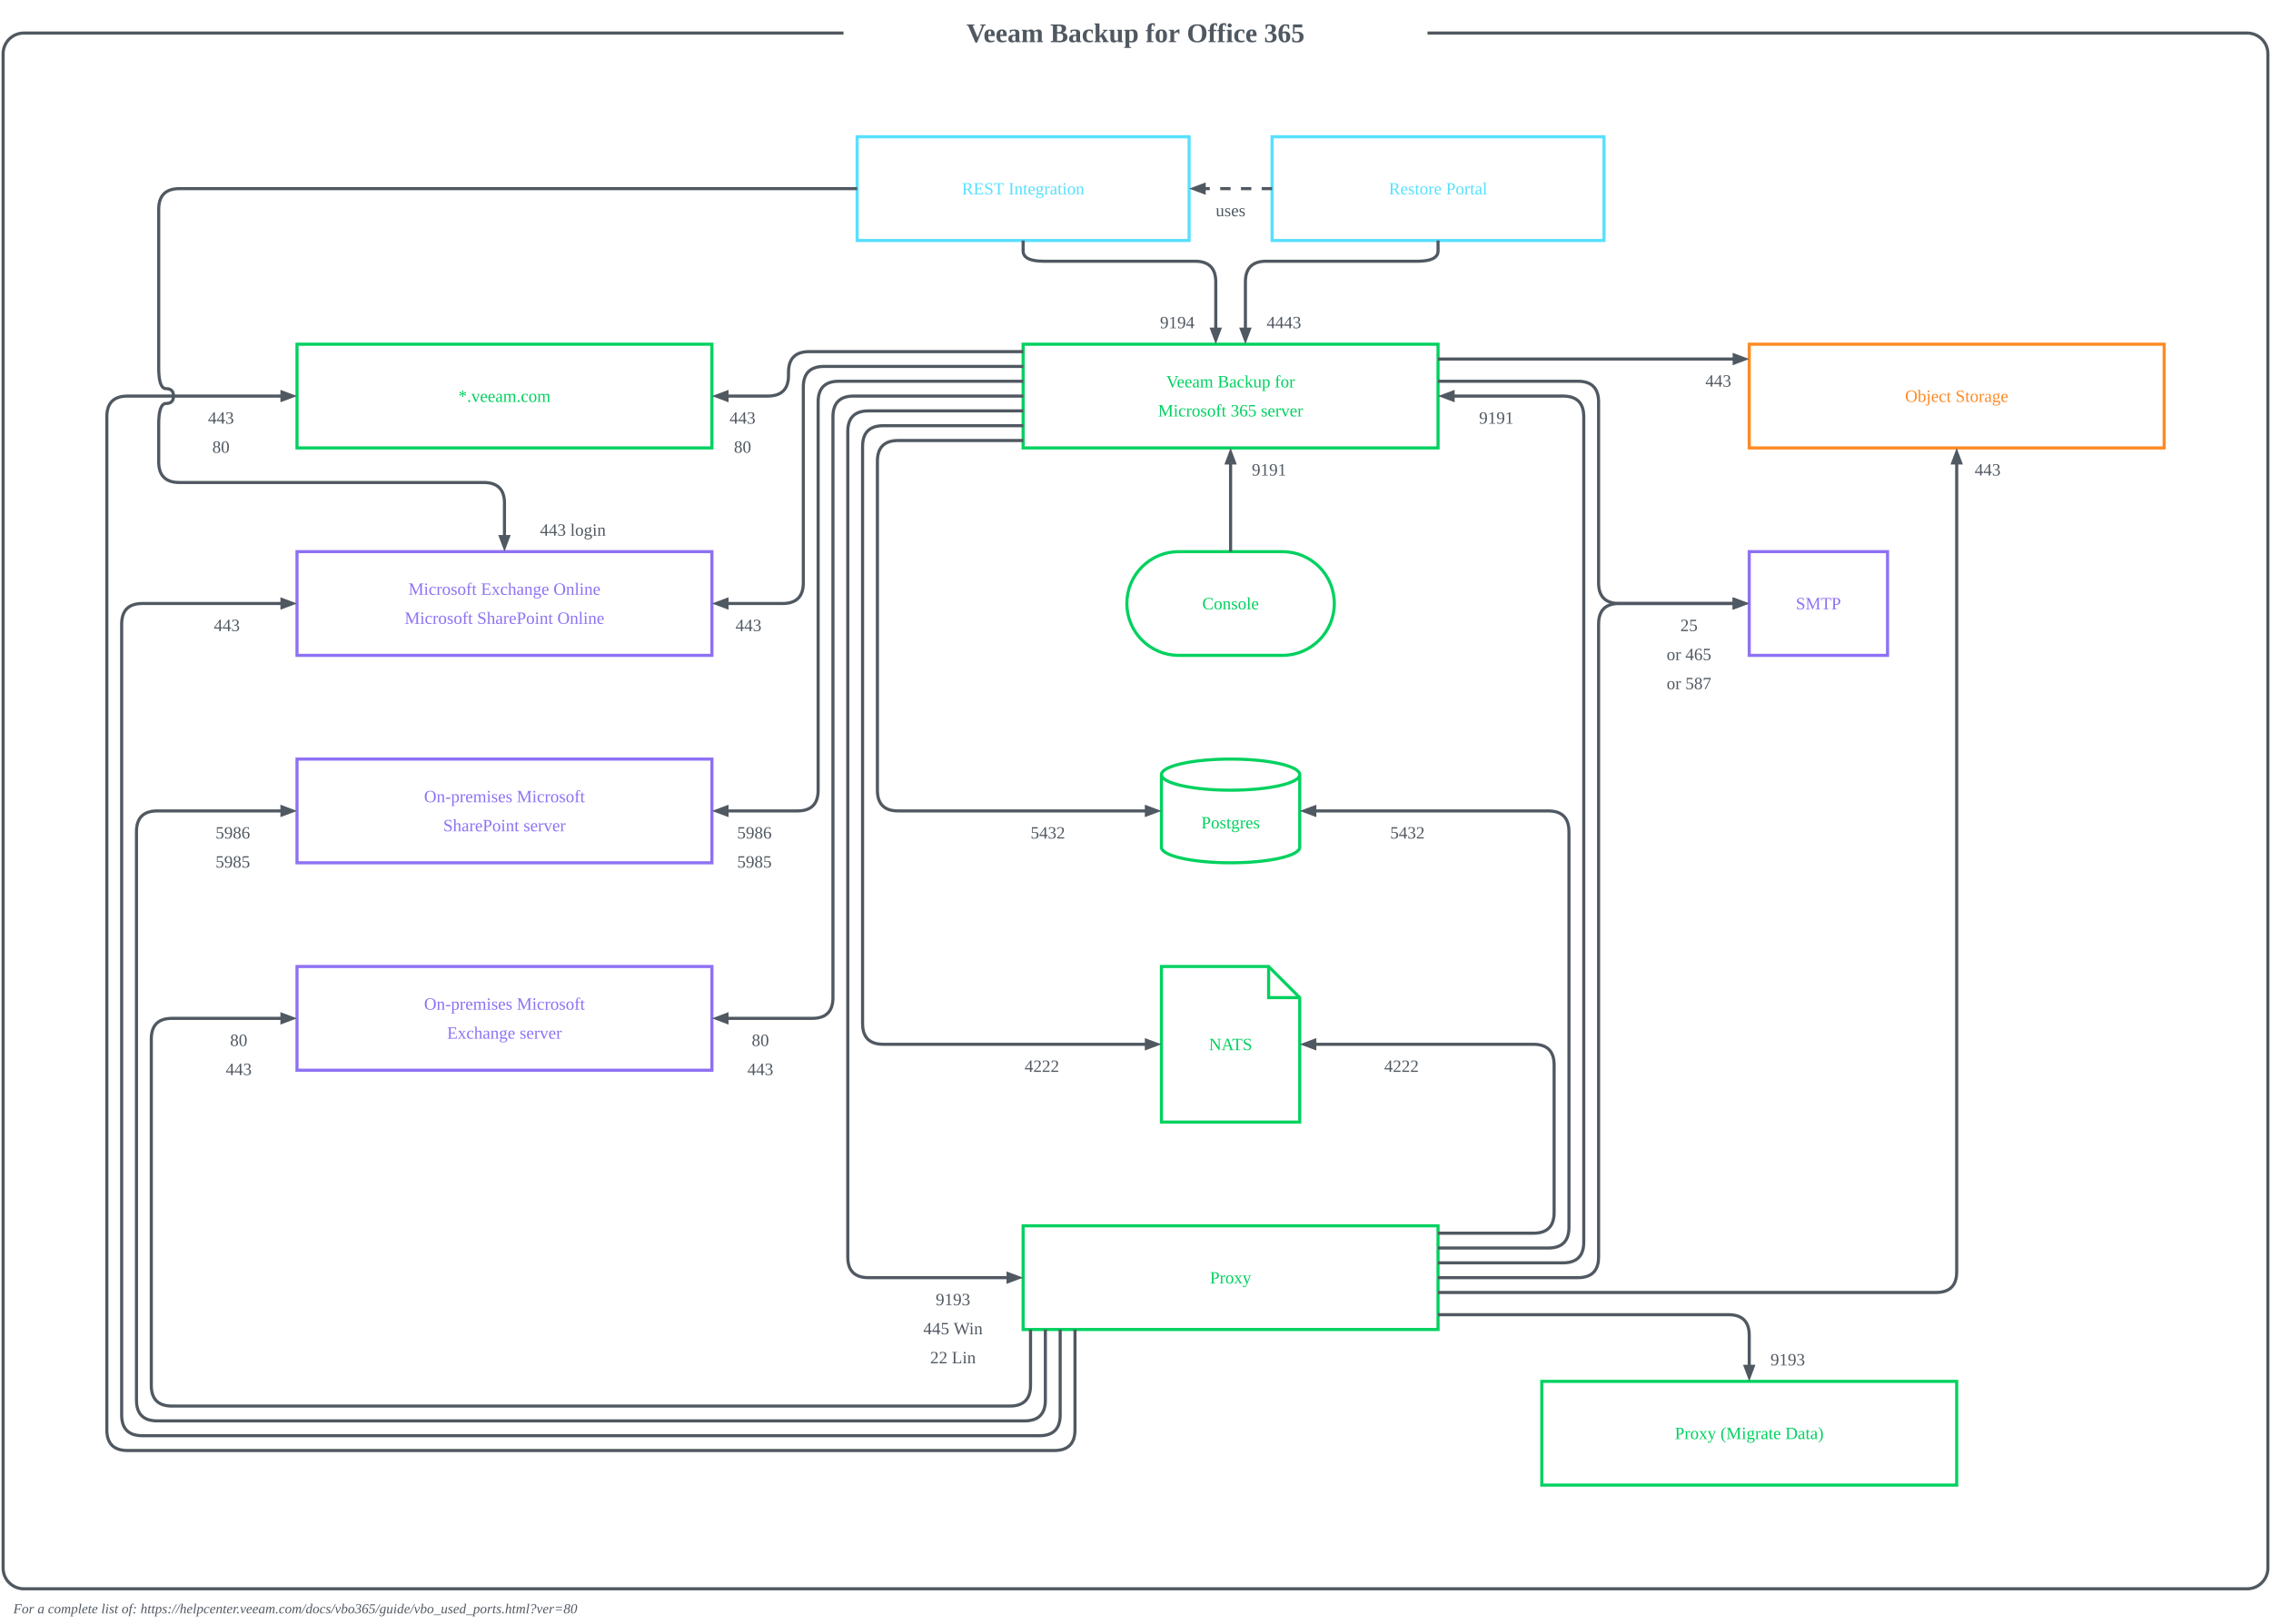
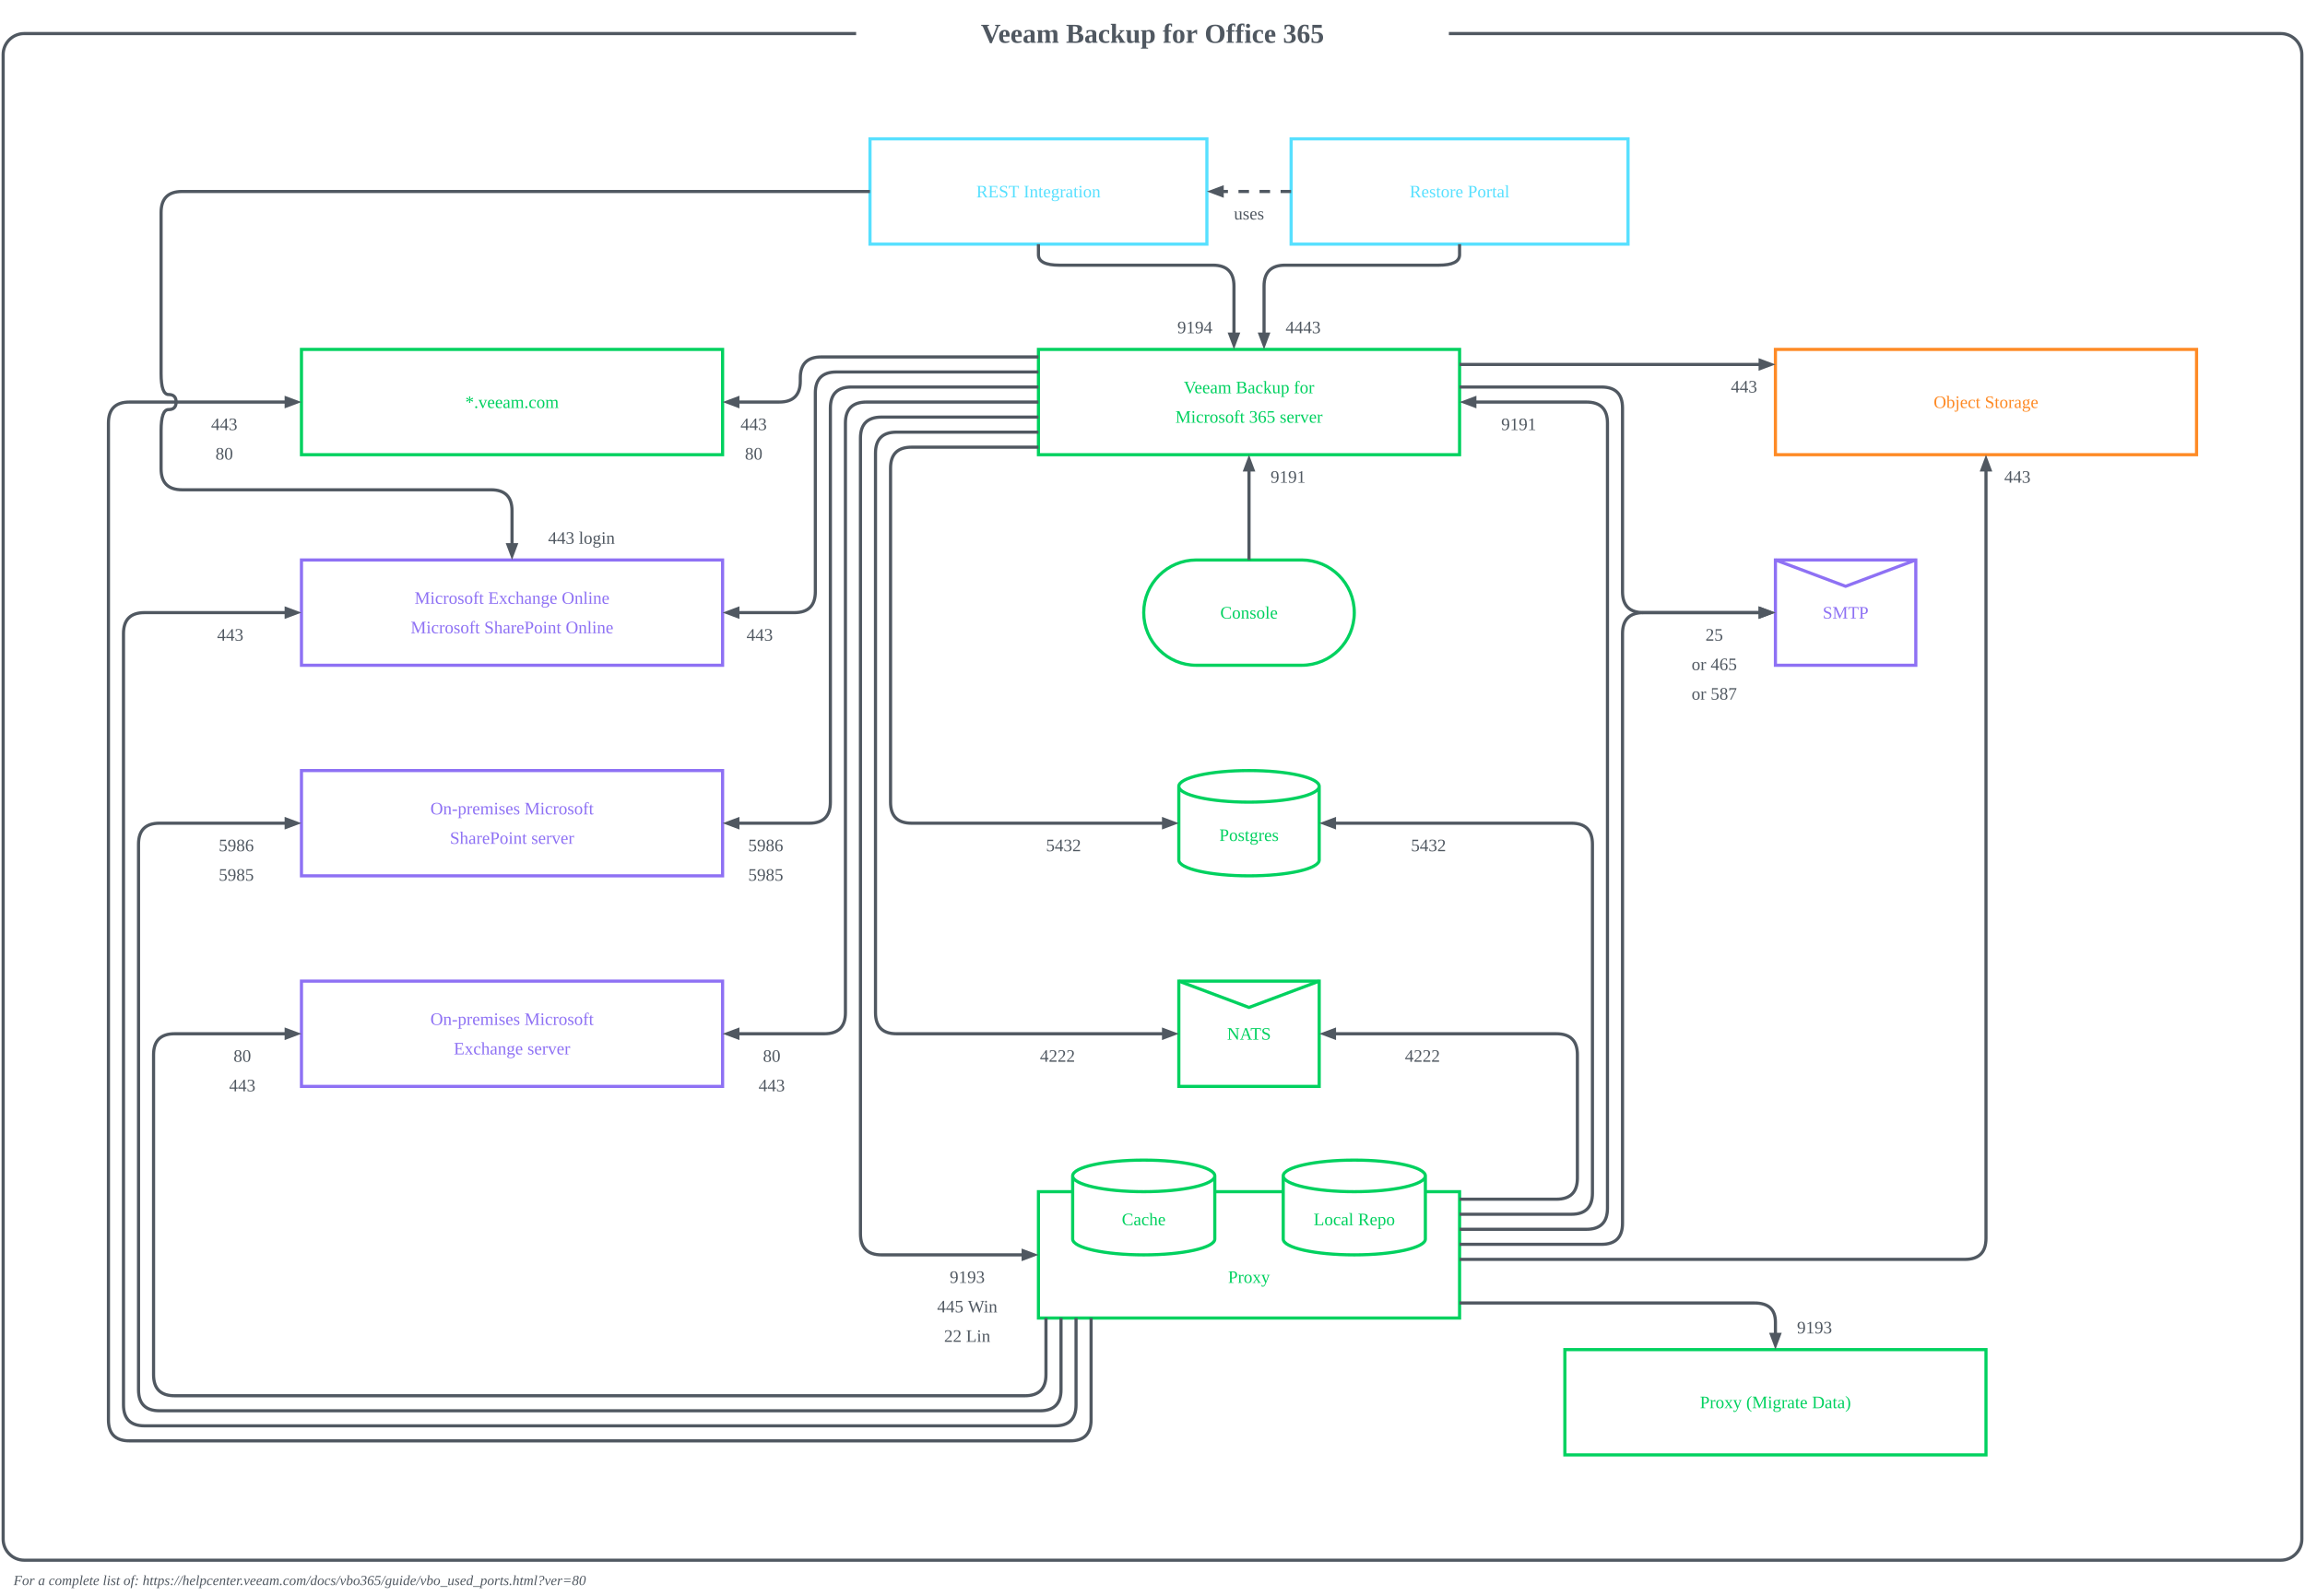
- <svg xmlns="http://www.w3.org/2000/svg" style="font-size:initial;" viewBox="0 0 1576.32 1126.96" data-pikchr-date="20250319161943">
+ <svg xmlns="http://www.w3.org/2000/svg" style="font-size:initial;" viewBox="0 0 1576.32 1090.96" data-pikchr-date="20250319161943">
+   <path d="M16.56,1066.95L1559.76,1066.95A14.4 14.4 0 0 0 1574.16 1052.55L1574.16,37.35A14.4 14.4 0 0 0 1559.76 22.95L16.56,22.95A14.4 14.4 0 0 0 2.16 37.35L2.16,1052.55A14.4 14.4 0 0 0 16.56 1066.95Z" style="fill:none;stroke-width:2.16;stroke:rgb(80,88,97);" />
  <path d="M206.16,310.95L494.16,310.95L494.16,238.95L206.16,238.95Z" style="fill:none;stroke-width:2.16;stroke:rgb(0,209,95);" />
  <text x="350.16" y="274.95" text-anchor="middle" fill="rgb(0,209,95)" dominant-baseline="central">*.veeam.com</text>
  <path d="M206.16,454.95L494.16,454.95L494.16,382.95L206.16,382.95Z" style="fill:none;stroke-width:2.16;stroke:rgb(142,113,244);" />
  <text x="350.16" y="408.87" text-anchor="middle" fill="rgb(142,113,244)" dominant-baseline="central">Microsoft Exchange Online</text>
  <text x="350.16" y="429.03" text-anchor="middle" fill="rgb(142,113,244)" dominant-baseline="central">Microsoft SharePoint Online</text>
  <path d="M206.16,598.95L494.16,598.95L494.16,526.95L206.16,526.95Z" style="fill:none;stroke-width:2.16;stroke:rgb(142,113,244);" />
  <text x="350.16" y="552.87" text-anchor="middle" fill="rgb(142,113,244)" dominant-baseline="central">On-premises Microsoft</text>
  <text x="350.16" y="573.03" text-anchor="middle" fill="rgb(142,113,244)" dominant-baseline="central">SharePoint server</text>
  <path d="M206.16,742.95L494.16,742.95L494.16,670.95L206.16,670.95Z" style="fill:none;stroke-width:2.16;stroke:rgb(142,113,244);" />
  <text x="350.16" y="696.87" text-anchor="middle" fill="rgb(142,113,244)" dominant-baseline="central">On-premises Microsoft</text>
  <text x="350.16" y="717.03" text-anchor="middle" fill="rgb(142,113,244)" dominant-baseline="central">Exchange server</text>
  <path d="M710.16,310.95L998.16,310.95L998.16,238.95L710.16,238.95Z" style="fill:none;stroke-width:2.16;stroke:rgb(0,209,95);" />
  <text x="854.16" y="264.87" text-anchor="middle" fill="rgb(0,209,95)" dominant-baseline="central">Veeam Backup for</text>
  <text x="854.16" y="285.03" text-anchor="middle" fill="rgb(0,209,95)" dominant-baseline="central">Microsoft 365 server</text>
  <path d="M818.16,454.95L890.16,454.95A36 36 0 0 0 926.16 418.95A36 36 0 0 0 890.16 382.95L818.16,382.95A36 36 0 0 0 782.16 418.95A36 36 0 0 0 818.16 454.95Z" style="fill:none;stroke-width:2.16;stroke:rgb(0,209,95);" />
  <text x="854.16" y="418.95" text-anchor="middle" fill="rgb(0,209,95)" dominant-baseline="central">Console</text>
  <path d="M1214.16,454.95L1310.16,454.95L1310.16,382.95L1214.16,382.95Z" style="fill:none;stroke-width:2.16;stroke:rgb(142,113,244);" />
  <text x="1262.16" y="418.95" text-anchor="middle" fill="rgb(142,113,244)" dominant-baseline="central">SMTP</text>
+   <path d="M1214.16,382.95L1262.16,400.95L1310.16,382.95" style="fill:none;stroke-width:2.16;stroke-linejoin:round;stroke:rgb(142,113,244);" />
  <path d="M806.16,537.75L806.16,588.15A48 10.8 0 0 0 902.16 588.15L902.16,537.75A48 10.8 0 0 0 806.16 537.75A48 10.8 0 0 0 902.16 537.75" style="fill:none;stroke-width:2.16;stroke:rgb(0,209,95);" />
  <text x="854.16" y="571.05" text-anchor="middle" fill="rgb(0,209,95)" dominant-baseline="central">Postgres</text>
-   <path d="M806.16,778.95L902.16,778.95L902.16,692.55L880.56,670.95L806.16,670.95Z" style="fill:none;stroke-width:2.16;stroke:rgb(0,209,95);" />
-   <path d="M880.56,670.95L880.56,692.55L902.16,692.55" style="fill:none;stroke-width:2.16;stroke:rgb(0,209,95);" />
-   <text x="854.16" y="724.95" text-anchor="middle" fill="rgb(0,209,95)" dominant-baseline="central">NATS</text>
-   <path d="M710.16,922.95L998.16,922.95L998.16,850.95L710.16,850.95Z" style="fill:none;stroke-width:2.16;stroke:rgb(0,209,95);" />
-   <text x="854.16" y="886.95" text-anchor="middle" fill="rgb(0,209,95)" dominant-baseline="central">Proxy</text>
+   <path d="M806.16,742.95L902.16,742.95L902.16,670.95L806.16,670.95Z" style="fill:none;stroke-width:2.16;stroke:rgb(0,209,95);" />
+   <text x="854.16" y="706.95" text-anchor="middle" fill="rgb(0,209,95)" dominant-baseline="central">NATS</text>
+   <path d="M806.16,670.95L854.16,688.95L902.16,670.95" style="fill:none;stroke-width:2.16;stroke-linejoin:round;stroke:rgb(0,209,95);" />
+   <path d="M710.16,901.35L998.16,901.35L998.16,814.95L710.16,814.95Z" style="fill:none;stroke-width:2.16;stroke:rgb(0,209,95);" />
+   <text x="854.16" y="873.27" text-anchor="middle" fill="rgb(0,209,95)" dominant-baseline="central">Proxy</text>
+   <path d="M733.56,804.15L733.56,847.35A48.6 10.8 0 0 0 830.76 847.35L830.76,804.15A48.6 10.8 0 0 0 733.56 804.15A48.6 10.8 0 0 0 830.76 804.15" style="fill:rgb(255,255,255);stroke-width:2.16;stroke:rgb(0,209,95);" />
+   <text x="782.16" y="833.85" text-anchor="middle" fill="rgb(0,209,95)" dominant-baseline="central">Cache</text>
+   <path d="M877.56,804.15L877.56,847.35A48.6 10.8 0 0 0 974.76 847.35L974.76,804.15A48.6 10.8 0 0 0 877.56 804.15A48.6 10.8 0 0 0 974.76 804.15" style="fill:rgb(255,255,255);stroke-width:2.16;stroke:rgb(0,209,95);" />
+   <text x="926.16" y="833.85" text-anchor="middle" fill="rgb(0,209,95)" dominant-baseline="central">Local Repo</text>
  <path d="M882.96,166.95L1113.36,166.95L1113.36,94.95L882.96,94.95Z" style="fill:none;stroke-width:2.16;stroke:rgb(87,224,255);" />
  <text x="998.16" y="130.95" text-anchor="middle" fill="rgb(87,224,255)" dominant-baseline="central">Restore Portal</text>
  <path d="M594.96,166.95L825.36,166.95L825.36,94.95L594.96,94.95Z" style="fill:none;stroke-width:2.16;stroke:rgb(87,224,255);" />
  <text x="710.16" y="130.95" text-anchor="middle" fill="rgb(87,224,255)" dominant-baseline="central">REST Integration</text>
  <path d="M1214.16,310.95L1502.16,310.95L1502.16,238.95L1214.16,238.95Z" style="fill:none;stroke-width:2.16;stroke:rgb(254,138,37);" />
  <text x="1358.16" y="274.95" text-anchor="middle" fill="rgb(254,138,37)" dominant-baseline="central">Object Storage</text>
-   <path d="M1070.16,1030.95L1358.16,1030.95L1358.16,958.95L1070.16,958.95Z" style="fill:none;stroke-width:2.16;stroke:rgb(0,209,95);" />
-   <text x="1214.16" y="994.95" text-anchor="middle" fill="rgb(0,209,95)" dominant-baseline="central">Proxy (Migrate Data)</text>
+   <path d="M1070.16,994.95L1358.16,994.95L1358.16,922.95L1070.16,922.95Z" style="fill:none;stroke-width:2.16;stroke:rgb(0,209,95);" />
+   <text x="1214.16" y="958.95" text-anchor="middle" fill="rgb(0,209,95)" dominant-baseline="central">Proxy (Migrate Data)</text>
  <polygon points="494.16,274.95 505.68,270.63 505.68,279.27" style="fill:rgb(80,88,97)" />
  <path d="M710.16,244.093 L 561.703,244.093 Q 547.303,244.093 547.303,258.493 L 547.303,260.55 Q 547.303,274.95 532.903,274.95 L 514.32,274.95 L 499.92,274.95" style="fill:none;stroke-width:2.16;stroke:rgb(80,88,97);" />
  <text x="515.417" y="290.07" text-anchor="middle" fill="rgb(80,88,97)" dominant-baseline="central">443</text>
  <text x="515.417" y="310.23" text-anchor="middle" fill="rgb(80,88,97)" dominant-baseline="central">80</text>
  <polygon points="494.16,418.95 505.68,414.63 505.68,423.27" style="fill:rgb(80,88,97)" />
  <path d="M710.16,254.379 L 571.989,254.379 Q 557.589,254.379 557.589,268.779 L 557.589,404.55 Q 557.589,418.95 543.189,418.95 L 514.32,418.95 L 499.92,418.95" style="fill:none;stroke-width:2.16;stroke:rgb(80,88,97);" />
  <text x="519.531" y="434.07" text-anchor="middle" fill="rgb(80,88,97)" dominant-baseline="central">443</text>
  <polygon points="494.16,562.95 505.68,558.63 505.68,567.27" style="fill:rgb(80,88,97)" />
  <path d="M710.16,264.664 L 582.274,264.664 Q 567.874,264.664 567.874,279.064 L 567.874,548.55 Q 567.874,562.95 553.474,562.95 L 514.32,562.95 L 499.92,562.95" style="fill:none;stroke-width:2.16;stroke:rgb(80,88,97);" />
  <text x="523.646" y="578.07" text-anchor="middle" fill="rgb(80,88,97)" dominant-baseline="central">5986</text>
  <text x="523.646" y="598.23" text-anchor="middle" fill="rgb(80,88,97)" dominant-baseline="central">5985</text>
  <polygon points="494.16,706.95 505.68,702.63 505.68,711.27" style="fill:rgb(80,88,97)" />
  <path d="M710.16,274.95 L 592.56,274.95 Q 578.16,274.95 578.16,289.35 L 578.16,692.55 Q 578.16,706.95 563.76,706.95 L 514.32,706.95 L 499.92,706.95" style="fill:none;stroke-width:2.16;stroke:rgb(80,88,97);" />
  <text x="527.76" y="722.07" text-anchor="middle" fill="rgb(80,88,97)" dominant-baseline="central">80</text>
  <text x="527.76" y="742.23" text-anchor="middle" fill="rgb(80,88,97)" dominant-baseline="central">443</text>
-   <polygon points="710.16,886.95 698.64,891.27 698.64,882.63" style="fill:rgb(80,88,97)" />
-   <path d="M710.16,285.236 L 602.846,285.236 Q 588.446,285.236 588.446,299.636 L 588.446,872.55 Q 588.446,886.95 602.846,886.95 L 690,886.95 L 704.4,886.95" style="fill:none;stroke-width:2.16;stroke:rgb(80,88,97);" />
-   <text x="661.474" y="902.07" text-anchor="middle" fill="rgb(80,88,97)" dominant-baseline="central">9193</text>
-   <text x="661.474" y="922.23" text-anchor="middle" fill="rgb(80,88,97)" dominant-baseline="central">445 Win</text>
-   <text x="661.474" y="942.39" text-anchor="middle" fill="rgb(80,88,97)" dominant-baseline="central">22 Lin</text>
-   <polygon points="806.16,724.95 794.64,729.27 794.64,720.63" style="fill:rgb(80,88,97)" />
-   <path d="M710.16,295.521 L 613.131,295.521 Q 598.731,295.521 598.731,309.921 L 598.731,710.55 Q 598.731,724.95 613.131,724.95 L 786,724.95 L 800.4,724.95" style="fill:none;stroke-width:2.16;stroke:rgb(80,88,97);" />
-   <text x="723.189" y="740.07" text-anchor="middle" fill="rgb(80,88,97)" dominant-baseline="central">4222</text>
+   <polygon points="710.16,858.15 698.64,862.47 698.64,853.83" style="fill:rgb(80,88,97)" />
+   <path d="M710.16,285.236 L 602.846,285.236 Q 588.446,285.236 588.446,299.636 L 588.446,843.75 Q 588.446,858.15 602.846,858.15 L 690,858.15 L 704.4,858.15" style="fill:none;stroke-width:2.16;stroke:rgb(80,88,97);" />
+   <text x="661.474" y="873.27" text-anchor="middle" fill="rgb(80,88,97)" dominant-baseline="central">9193</text>
+   <text x="661.474" y="893.43" text-anchor="middle" fill="rgb(80,88,97)" dominant-baseline="central">445 Win</text>
+   <text x="661.474" y="913.59" text-anchor="middle" fill="rgb(80,88,97)" dominant-baseline="central">22 Lin</text>
+   <polygon points="806.16,706.95 794.64,711.27 794.64,702.63" style="fill:rgb(80,88,97)" />
+   <path d="M710.16,295.521 L 613.131,295.521 Q 598.731,295.521 598.731,309.921 L 598.731,692.55 Q 598.731,706.95 613.131,706.95 L 786,706.95 L 800.4,706.95" style="fill:none;stroke-width:2.16;stroke:rgb(80,88,97);" />
+   <text x="723.189" y="722.07" text-anchor="middle" fill="rgb(80,88,97)" dominant-baseline="central">4222</text>
  <polygon points="806.16,562.95 794.64,567.27 794.64,558.63" style="fill:rgb(80,88,97)" />
  <path d="M710.16,305.807 L 623.417,305.807 Q 609.017,305.807 609.017,320.207 L 609.017,548.55 Q 609.017,562.95 623.417,562.95 L 786,562.95 L 800.4,562.95" style="fill:none;stroke-width:2.16;stroke:rgb(80,88,97);" />
  <text x="727.303" y="578.07" text-anchor="middle" fill="rgb(80,88,97)" dominant-baseline="central">5432</text>
  <polygon points="854.16,310.95 858.48,322.47 849.84,322.47" style="fill:rgb(80,88,97)" />
  <path d="M854.16,382.95L854.16,316.71" style="fill:none;stroke-width:2.16;stroke:rgb(80,88,97);" />
  <text x="880.886" y="326.07" text-anchor="middle" fill="rgb(80,88,97)" dominant-baseline="central">9191</text>
  <polygon points="1214.16,249.236 1202.64,253.556 1202.64,244.916" style="fill:rgb(80,88,97)" />
  <path d="M998.16,249.236L1208.4,249.236" style="fill:none;stroke-width:2.16;stroke:rgb(80,88,97);" />
  <text x="1192.68" y="264.356" text-anchor="middle" fill="rgb(80,88,97)" dominant-baseline="central">443</text>
-   <polygon points="902.16,724.95 913.68,720.63 913.68,729.27" style="fill:rgb(80,88,97)" />
-   <path d="M998.16,856.093 L 1064.33,856.093 Q 1078.73,856.093 1078.73,841.693 L 1078.73,739.35 Q 1078.73,724.95 1064.33,724.95 L 922.32,724.95 L 907.92,724.95" style="fill:none;stroke-width:2.16;stroke:rgb(80,88,97);" />
-   <text x="972.789" y="740.07" text-anchor="middle" fill="rgb(80,88,97)" dominant-baseline="central">4222</text>
+   <polygon points="902.16,706.95 913.68,702.63 913.68,711.27" style="fill:rgb(80,88,97)" />
+   <path d="M998.16,820.093 L 1064.33,820.093 Q 1078.73,820.093 1078.73,805.693 L 1078.73,721.35 Q 1078.73,706.95 1064.33,706.95 L 922.32,706.95 L 907.92,706.95" style="fill:none;stroke-width:2.16;stroke:rgb(80,88,97);" />
+   <text x="972.789" y="722.07" text-anchor="middle" fill="rgb(80,88,97)" dominant-baseline="central">4222</text>
  <polygon points="902.16,562.95 913.68,558.63 913.68,567.27" style="fill:rgb(80,88,97)" />
-   <path d="M998.16,866.379 L 1074.62,866.379 Q 1089.02,866.379 1089.02,851.979 L 1089.02,577.35 Q 1089.02,562.95 1074.62,562.95 L 922.32,562.95 L 907.92,562.95" style="fill:none;stroke-width:2.16;stroke:rgb(80,88,97);" />
+   <path d="M998.16,830.379 L 1074.62,830.379 Q 1089.02,830.379 1089.02,815.979 L 1089.02,577.35 Q 1089.02,562.95 1074.62,562.95 L 922.32,562.95 L 907.92,562.95" style="fill:none;stroke-width:2.16;stroke:rgb(80,88,97);" />
  <text x="976.903" y="578.07" text-anchor="middle" fill="rgb(80,88,97)" dominant-baseline="central">5432</text>
  <polygon points="998.16,274.95 1009.68,270.63 1009.68,279.27" style="fill:rgb(80,88,97)" />
-   <path d="M998.16,876.664 L 1084.9,876.664 Q 1099.3,876.664 1099.3,862.264 L 1099.3,289.35 Q 1099.3,274.95 1084.9,274.95 L 1018.32,274.95 L 1003.92,274.95" style="fill:none;stroke-width:2.16;stroke:rgb(80,88,97);" />
+   <path d="M998.16,840.664 L 1084.9,840.664 Q 1099.3,840.664 1099.3,826.264 L 1099.3,289.35 Q 1099.3,274.95 1084.9,274.95 L 1018.32,274.95 L 1003.92,274.95" style="fill:none;stroke-width:2.16;stroke:rgb(80,88,97);" />
  <text x="1038.62" y="290.07" text-anchor="middle" fill="rgb(80,88,97)" dominant-baseline="central">9191</text>
  <polygon points="1214.16,418.95 1202.64,423.27 1202.64,414.63" style="fill:rgb(80,88,97)" />
-   <path d="M998.16,886.95 L 1095.19,886.95 Q 1109.59,886.95 1109.59,872.55 L 1109.59,433.35 Q 1109.59,418.95 1123.99,418.95 L 1194,418.95 L 1208.4,418.95" style="fill:none;stroke-width:2.16;stroke:rgb(80,88,97);" />
+   <path d="M998.16,850.95 L 1095.19,850.95 Q 1109.59,850.95 1109.59,836.55 L 1109.59,433.35 Q 1109.59,418.95 1123.99,418.95 L 1194,418.95 L 1208.4,418.95" style="fill:none;stroke-width:2.16;stroke:rgb(80,88,97);" />
  <text x="1172.33" y="434.07" text-anchor="middle" fill="rgb(80,88,97)" dominant-baseline="central">25</text>
  <text x="1172.33" y="454.23" text-anchor="middle" fill="rgb(80,88,97)" dominant-baseline="central">or 465</text>
  <text x="1172.33" y="474.39" text-anchor="middle" fill="rgb(80,88,97)" dominant-baseline="central">or 587</text>
  <polygon points="1214.16,418.95 1202.64,423.27 1202.64,414.63" style="fill:rgb(80,88,97)" />
  <path d="M998.16,264.664 L 1095.19,264.664 Q 1109.59,264.664 1109.59,279.064 L 1109.59,404.55 Q 1109.59,418.95 1123.99,418.95 L 1194,418.95 L 1208.4,418.95" style="fill:none;stroke-width:2.16;stroke:rgb(80,88,97);" />
  <polygon points="1358.16,310.95 1362.48,322.47 1353.84,322.47" style="fill:rgb(80,88,97)" />
-   <path d="M998.16,897.236 L 1343.76,897.236 Q 1358.16,897.236 1358.16,882.836 L 1358.16,331.11 L 1358.16,316.71" style="fill:none;stroke-width:2.16;stroke:rgb(80,88,97);" />
+   <path d="M998.16,861.236 L 1343.76,861.236 Q 1358.16,861.236 1358.16,846.836 L 1358.16,331.11 L 1358.16,316.71" style="fill:none;stroke-width:2.16;stroke:rgb(80,88,97);" />
  <text x="1379.64" y="326.07" text-anchor="middle" fill="rgb(80,88,97)" dominant-baseline="central">443</text>
-   <polygon points="1214.16,958.95 1209.84,947.43 1218.48,947.43" style="fill:rgb(80,88,97)" />
-   <path d="M998.16,912.664 L 1199.76,912.664 Q 1214.16,912.664 1214.16,927.064 L 1214.16,938.79 L 1214.16,953.19" style="fill:none;stroke-width:2.16;stroke:rgb(80,88,97);" />
-   <text x="1240.89" y="943.83" text-anchor="middle" fill="rgb(80,88,97)" dominant-baseline="central">9193</text>
+   <polygon points="1214.16,922.95 1209.84,911.43 1218.48,911.43" style="fill:rgb(80,88,97)" />
+   <path d="M998.16,891.064 L 1199.76,891.064 Q 1214.16,891.064 1214.16,904.127 L 1214.16,917.19" style="fill:none;stroke-width:2.16;stroke:rgb(80,88,97);" />
+   <text x="1240.89" y="907.83" text-anchor="middle" fill="rgb(80,88,97)" dominant-baseline="central">9193</text>
  <polygon points="206.16,706.95 194.64,711.27 194.64,702.63" style="fill:rgb(80,88,97)" />
-   <path d="M715.303,922.95 L 715.303,961.693 Q 715.303,976.093 700.903,976.093 L 220.56,976.093 Q 206.16,976.093 191.76,976.093 L 119.417,976.093 Q 105.017,976.093 105.017,961.693 L 105.017,721.35 Q 105.017,706.95 119.417,706.95 L 186,706.95 L 200.4,706.95" style="fill:none;stroke-width:2.16;stroke:rgb(80,88,97);" />
+   <path d="M715.303,901.35 L 715.303,940.093 Q 715.303,954.493 700.903,954.493 L 220.56,954.493 Q 206.16,954.493 191.76,954.493 L 119.417,954.493 Q 105.017,954.493 105.017,940.093 L 105.017,721.35 Q 105.017,706.95 119.417,706.95 L 186,706.95 L 200.4,706.95" style="fill:none;stroke-width:2.16;stroke:rgb(80,88,97);" />
  <text x="165.703" y="722.07" text-anchor="middle" fill="rgb(80,88,97)" dominant-baseline="central">80</text>
  <text x="165.703" y="742.23" text-anchor="middle" fill="rgb(80,88,97)" dominant-baseline="central">443</text>
  <polygon points="206.16,562.95 194.64,567.27 194.64,558.63" style="fill:rgb(80,88,97)" />
-   <path d="M725.589,922.95 L 725.589,971.979 Q 725.589,986.379 711.189,986.379 L 220.56,986.379 Q 206.16,986.379 191.76,986.379 L 109.131,986.379 Q 94.731,986.379 94.731,971.979 L 94.731,577.35 Q 94.731,562.95 109.131,562.95 L 186,562.95 L 200.4,562.95" style="fill:none;stroke-width:2.16;stroke:rgb(80,88,97);" />
+   <path d="M725.589,901.35 L 725.589,950.379 Q 725.589,964.779 711.189,964.779 L 220.56,964.779 Q 206.16,964.779 191.76,964.779 L 109.131,964.779 Q 94.731,964.779 94.731,950.379 L 94.731,577.35 Q 94.731,562.95 109.131,562.95 L 186,562.95 L 200.4,562.95" style="fill:none;stroke-width:2.16;stroke:rgb(80,88,97);" />
  <text x="161.589" y="578.07" text-anchor="middle" fill="rgb(80,88,97)" dominant-baseline="central">5986</text>
  <text x="161.589" y="598.23" text-anchor="middle" fill="rgb(80,88,97)" dominant-baseline="central">5985</text>
  <polygon points="206.16,418.95 194.64,423.27 194.64,414.63" style="fill:rgb(80,88,97)" />
-   <path d="M735.874,922.95 L 735.874,982.264 Q 735.874,996.664 721.474,996.664 L 220.56,996.664 Q 206.16,996.664 191.76,996.664 L 98.846,996.664 Q 84.446,996.664 84.446,982.264 L 84.446,433.35 Q 84.446,418.95 98.846,418.95 L 186,418.95 L 200.4,418.95" style="fill:none;stroke-width:2.16;stroke:rgb(80,88,97);" />
+   <path d="M735.874,901.35 L 735.874,960.664 Q 735.874,975.064 721.474,975.064 L 220.56,975.064 Q 206.16,975.064 191.76,975.064 L 98.846,975.064 Q 84.446,975.064 84.446,960.664 L 84.446,433.35 Q 84.446,418.95 98.846,418.95 L 186,418.95 L 200.4,418.95" style="fill:none;stroke-width:2.16;stroke:rgb(80,88,97);" />
  <text x="157.474" y="434.07" text-anchor="middle" fill="rgb(80,88,97)" dominant-baseline="central">443</text>
  <polygon points="206.16,274.95 194.64,279.27 194.64,270.63" style="fill:rgb(80,88,97)" />
-   <path d="M746.16,922.95 L 746.16,992.55 Q 746.16,1006.95 731.76,1006.95 L 220.56,1006.95 Q 206.16,1006.95 191.76,1006.95 L 88.56,1006.95 Q 74.16,1006.95 74.16,992.55 L 74.16,289.35 Q 74.16,274.95 88.56,274.95 L 186,274.95 L 200.4,274.95" style="fill:none;stroke-width:2.16;stroke:rgb(80,88,97);" />
+   <path d="M746.16,901.35 L 746.16,970.95 Q 746.16,985.35 731.76,985.35 L 220.56,985.35 Q 206.16,985.35 191.76,985.35 L 88.56,985.35 Q 74.16,985.35 74.16,970.95 L 74.16,289.35 Q 74.16,274.95 88.56,274.95 L 186,274.95 L 200.4,274.95" style="fill:none;stroke-width:2.16;stroke:rgb(80,88,97);" />
  <text x="153.36" y="290.07" text-anchor="middle" fill="rgb(80,88,97)" dominant-baseline="central">443</text>
  <text x="153.36" y="310.23" text-anchor="middle" fill="rgb(80,88,97)" dominant-baseline="central">80</text>
  <polygon points="864.446,238.95 860.126,227.43 868.766,227.43" style="fill:rgb(80,88,97)" />
  <path d="M998.16,166.95 L 998.16,174.15 Q 998.16,181.35 983.76,181.35 L 878.846,181.35 Q 864.446,181.35 864.446,195.75 L 864.446,218.79 L 864.446,233.19" style="fill:none;stroke-width:2.16;stroke:rgb(80,88,97);" />
  <text x="891.172" y="223.83" text-anchor="middle" fill="rgb(80,88,97)" dominant-baseline="central">4443</text>
  <polygon points="843.874,238.95 839.554,227.43 848.194,227.43" style="fill:rgb(80,88,97)" />
  <path d="M710.16,166.95 L 710.16,174.15 Q 710.16,181.35 724.56,181.35 L 829.474,181.35 Q 843.874,181.35 843.874,195.75 L 843.874,218.79 L 843.874,233.19" style="fill:none;stroke-width:2.16;stroke:rgb(80,88,97);" />
  <text x="817.148" y="223.83" text-anchor="middle" fill="rgb(80,88,97)" dominant-baseline="central">9194</text>
  <polygon points="825.36,130.95 836.88,126.63 836.88,135.27" style="fill:rgb(80,88,97)" />
  <path d="M882.96,130.95L831.12,130.95" style="fill:none;stroke-width:2.16;stroke:rgb(80,88,97);stroke-dasharray:7.2,7.2;" />
  <text x="854.16" y="130.95" text-anchor="middle" fill="rgb(80,88,97)" dominant-baseline="central" />
  <text x="854.16" y="146.07" text-anchor="middle" fill="rgb(80,88,97)" dominant-baseline="central">uses</text>
  <polygon points="350.16,382.95 345.84,371.43 354.48,371.43" style="fill:rgb(80,88,97)" />
  <path d="M594.96,130.95 L 124.56,130.95 Q 110.16,130.95 110.16,145.35 L 110.16,255.407 Q 110.16,269.807 115.303,269.807 Q 120.446,269.807 120.446,274.95 Q 120.446,280.093 115.303,280.093 Q 110.16,280.093 110.16,294.493 L 110.16,320.55 Q 110.16,334.95 124.56,334.95 L 335.76,334.95 Q 350.16,334.95 350.16,349.35 L 350.16,362.79 L 350.16,377.19" style="fill:none;stroke-width:2.16;stroke:rgb(80,88,97);" />
  <text x="397.661" y="367.83" text-anchor="middle" fill="rgb(80,88,97)" dominant-baseline="central">443 login</text>
-   <path d="M16.56,1102.95L1559.76,1102.95A14.4 14.4 0 0 0 1574.16 1088.55L1574.16,37.35A14.4 14.4 0 0 0 1559.76 22.95L16.56,22.95A14.4 14.4 0 0 0 2.16 37.35L2.16,1088.55A14.4 14.4 0 0 0 16.56 1102.95Z" style="fill:none;stroke-width:2.16;stroke:rgb(80,88,97);" />
  <path d="M586.56,40.95L989.76,40.95L989.76,4.95L586.56,4.95Z" style="fill:rgb(255,255,255);stroke-width:2.16;stroke:rgb(255,255,255);" />
  <text x="788.16" y="22.95" text-anchor="middle" font-weight="bold" fill="rgb(80,88,97)" font-size="156.25%" dominant-baseline="central">Veeam Backup for Office 365</text>
-   <text x="9.258" y="1116.73" text-anchor="start" font-style="italic" fill="rgb(80,88,97)" font-size="80%" dominant-baseline="central">For a complete list of: https://helpcenter.veeam.com/docs/vbo365/guide/vbo_used_ports.html?ver=80</text>
+   <text x="9.258" y="1080.73" text-anchor="start" font-style="italic" fill="rgb(80,88,97)" font-size="80%" dominant-baseline="central">For a complete list of: https://helpcenter.veeam.com/docs/vbo365/guide/vbo_used_ports.html?ver=80</text>
</svg>
